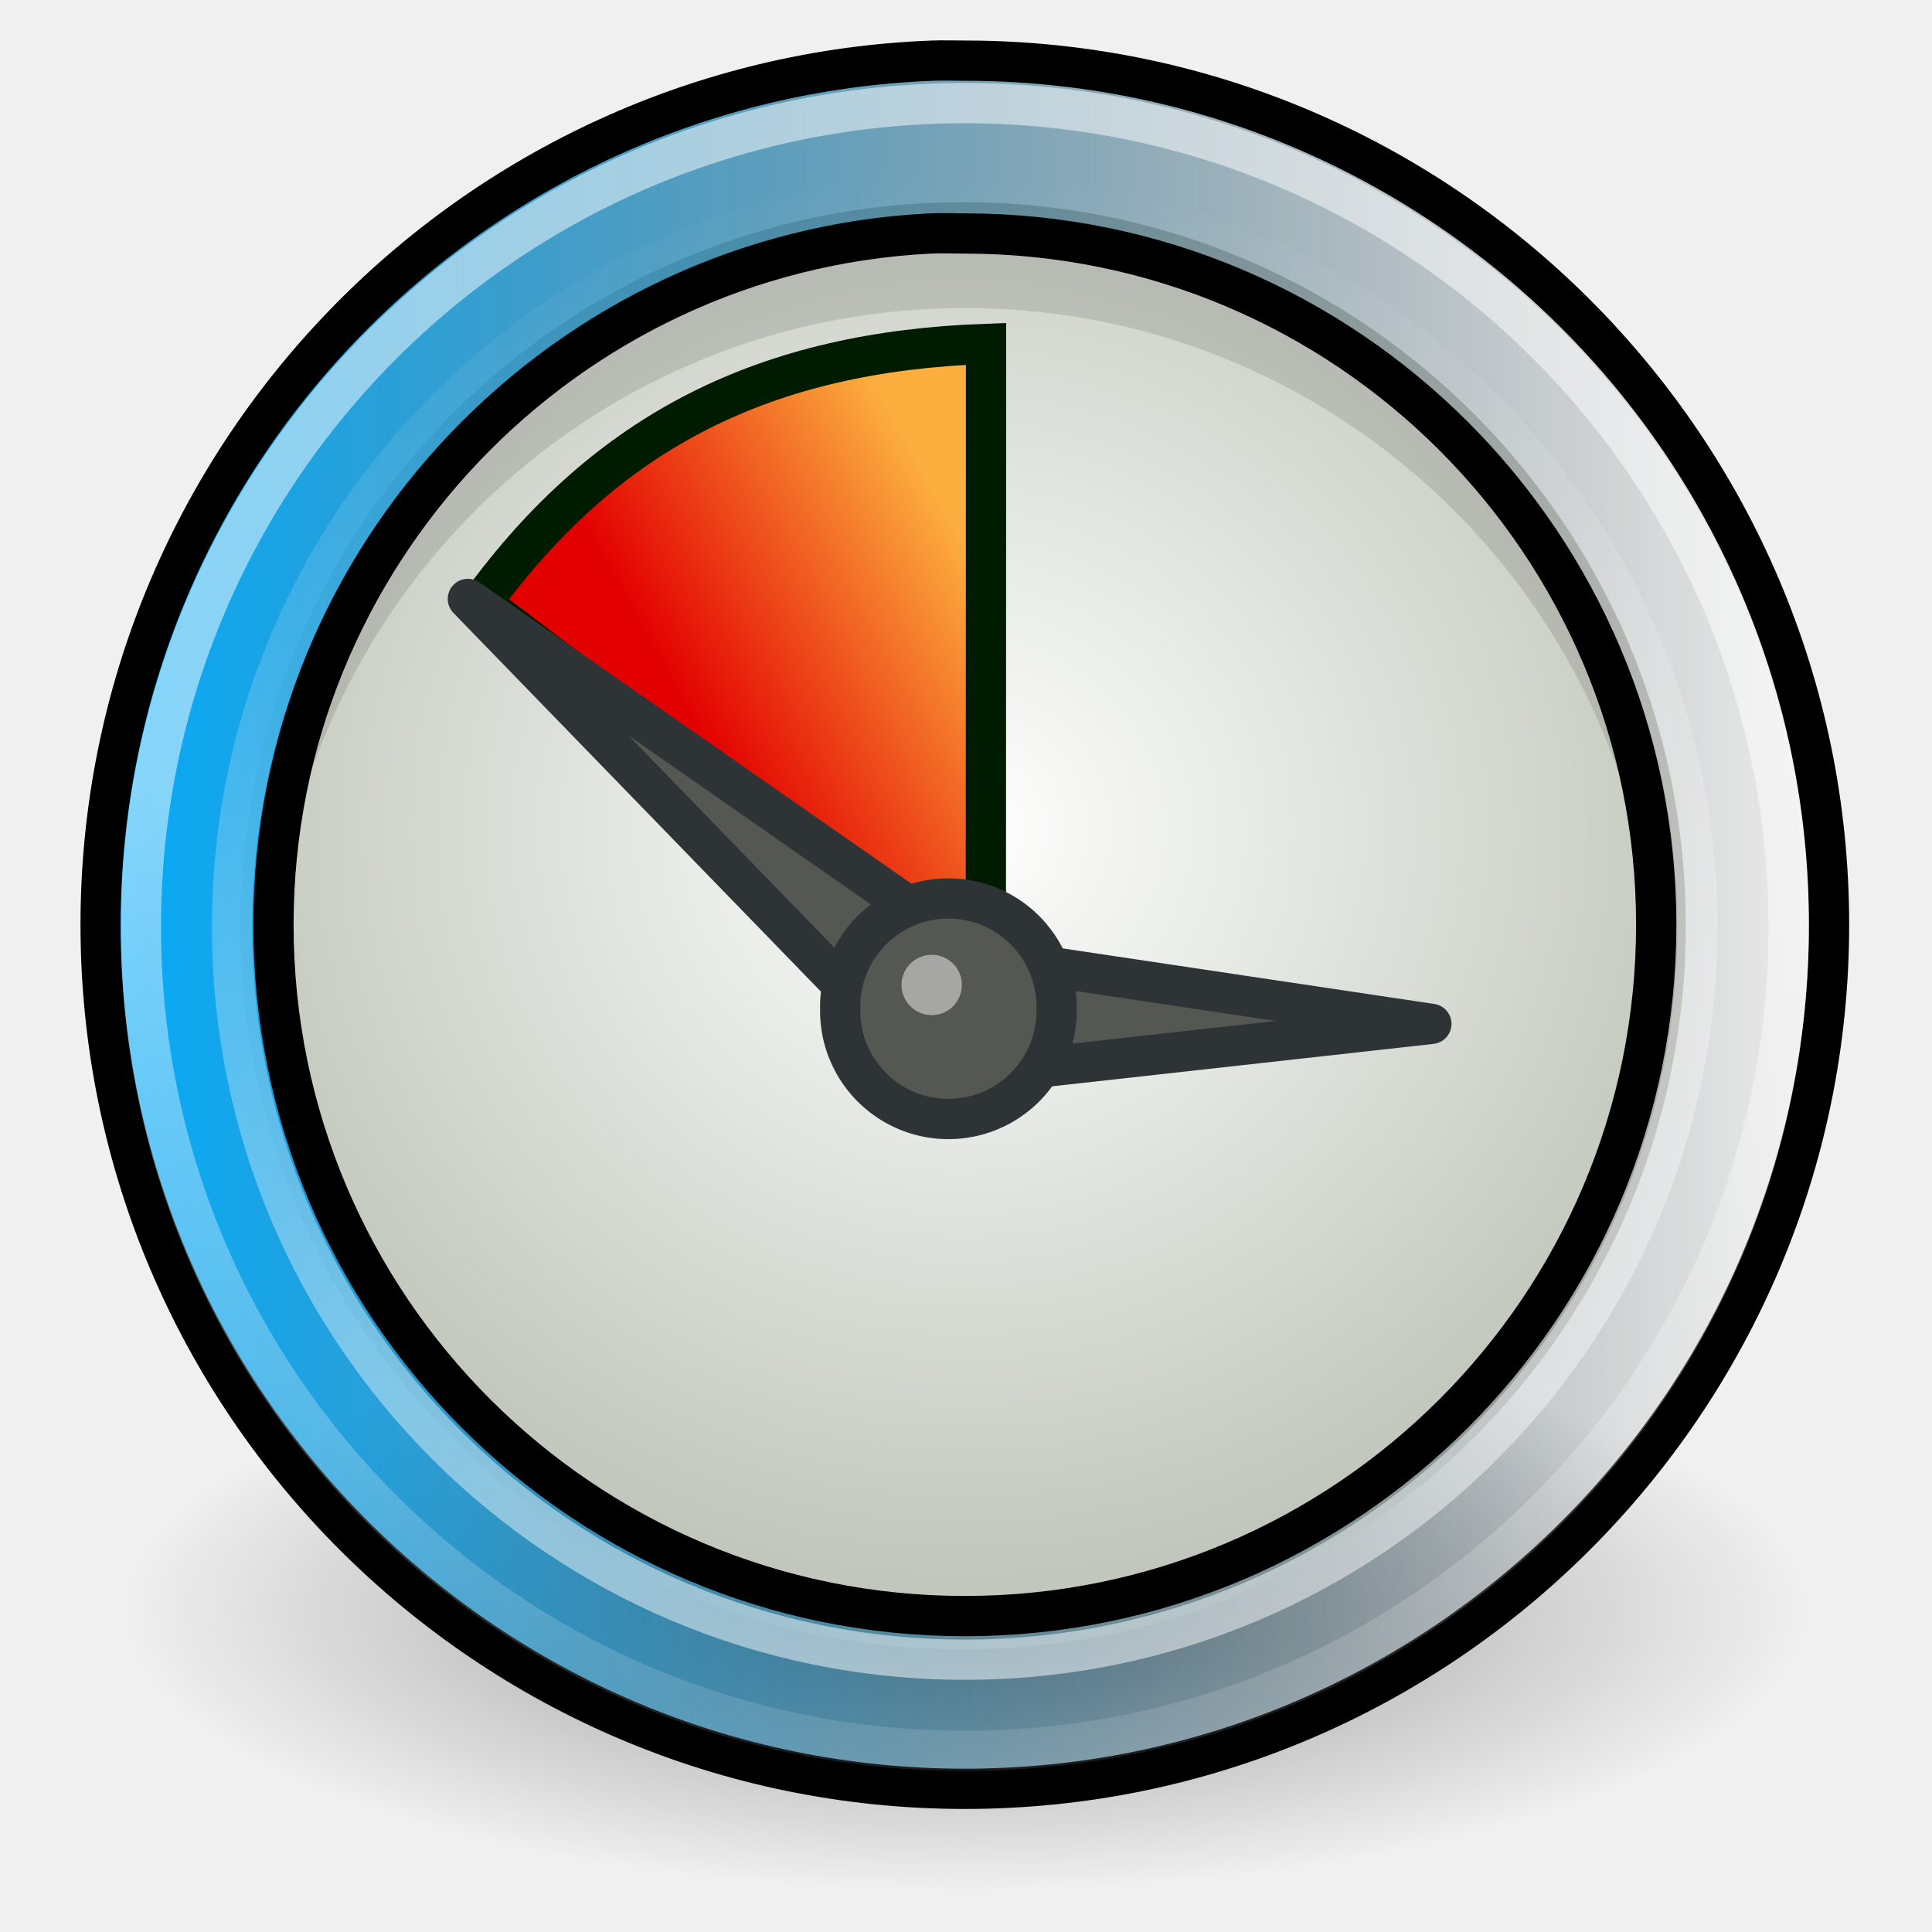
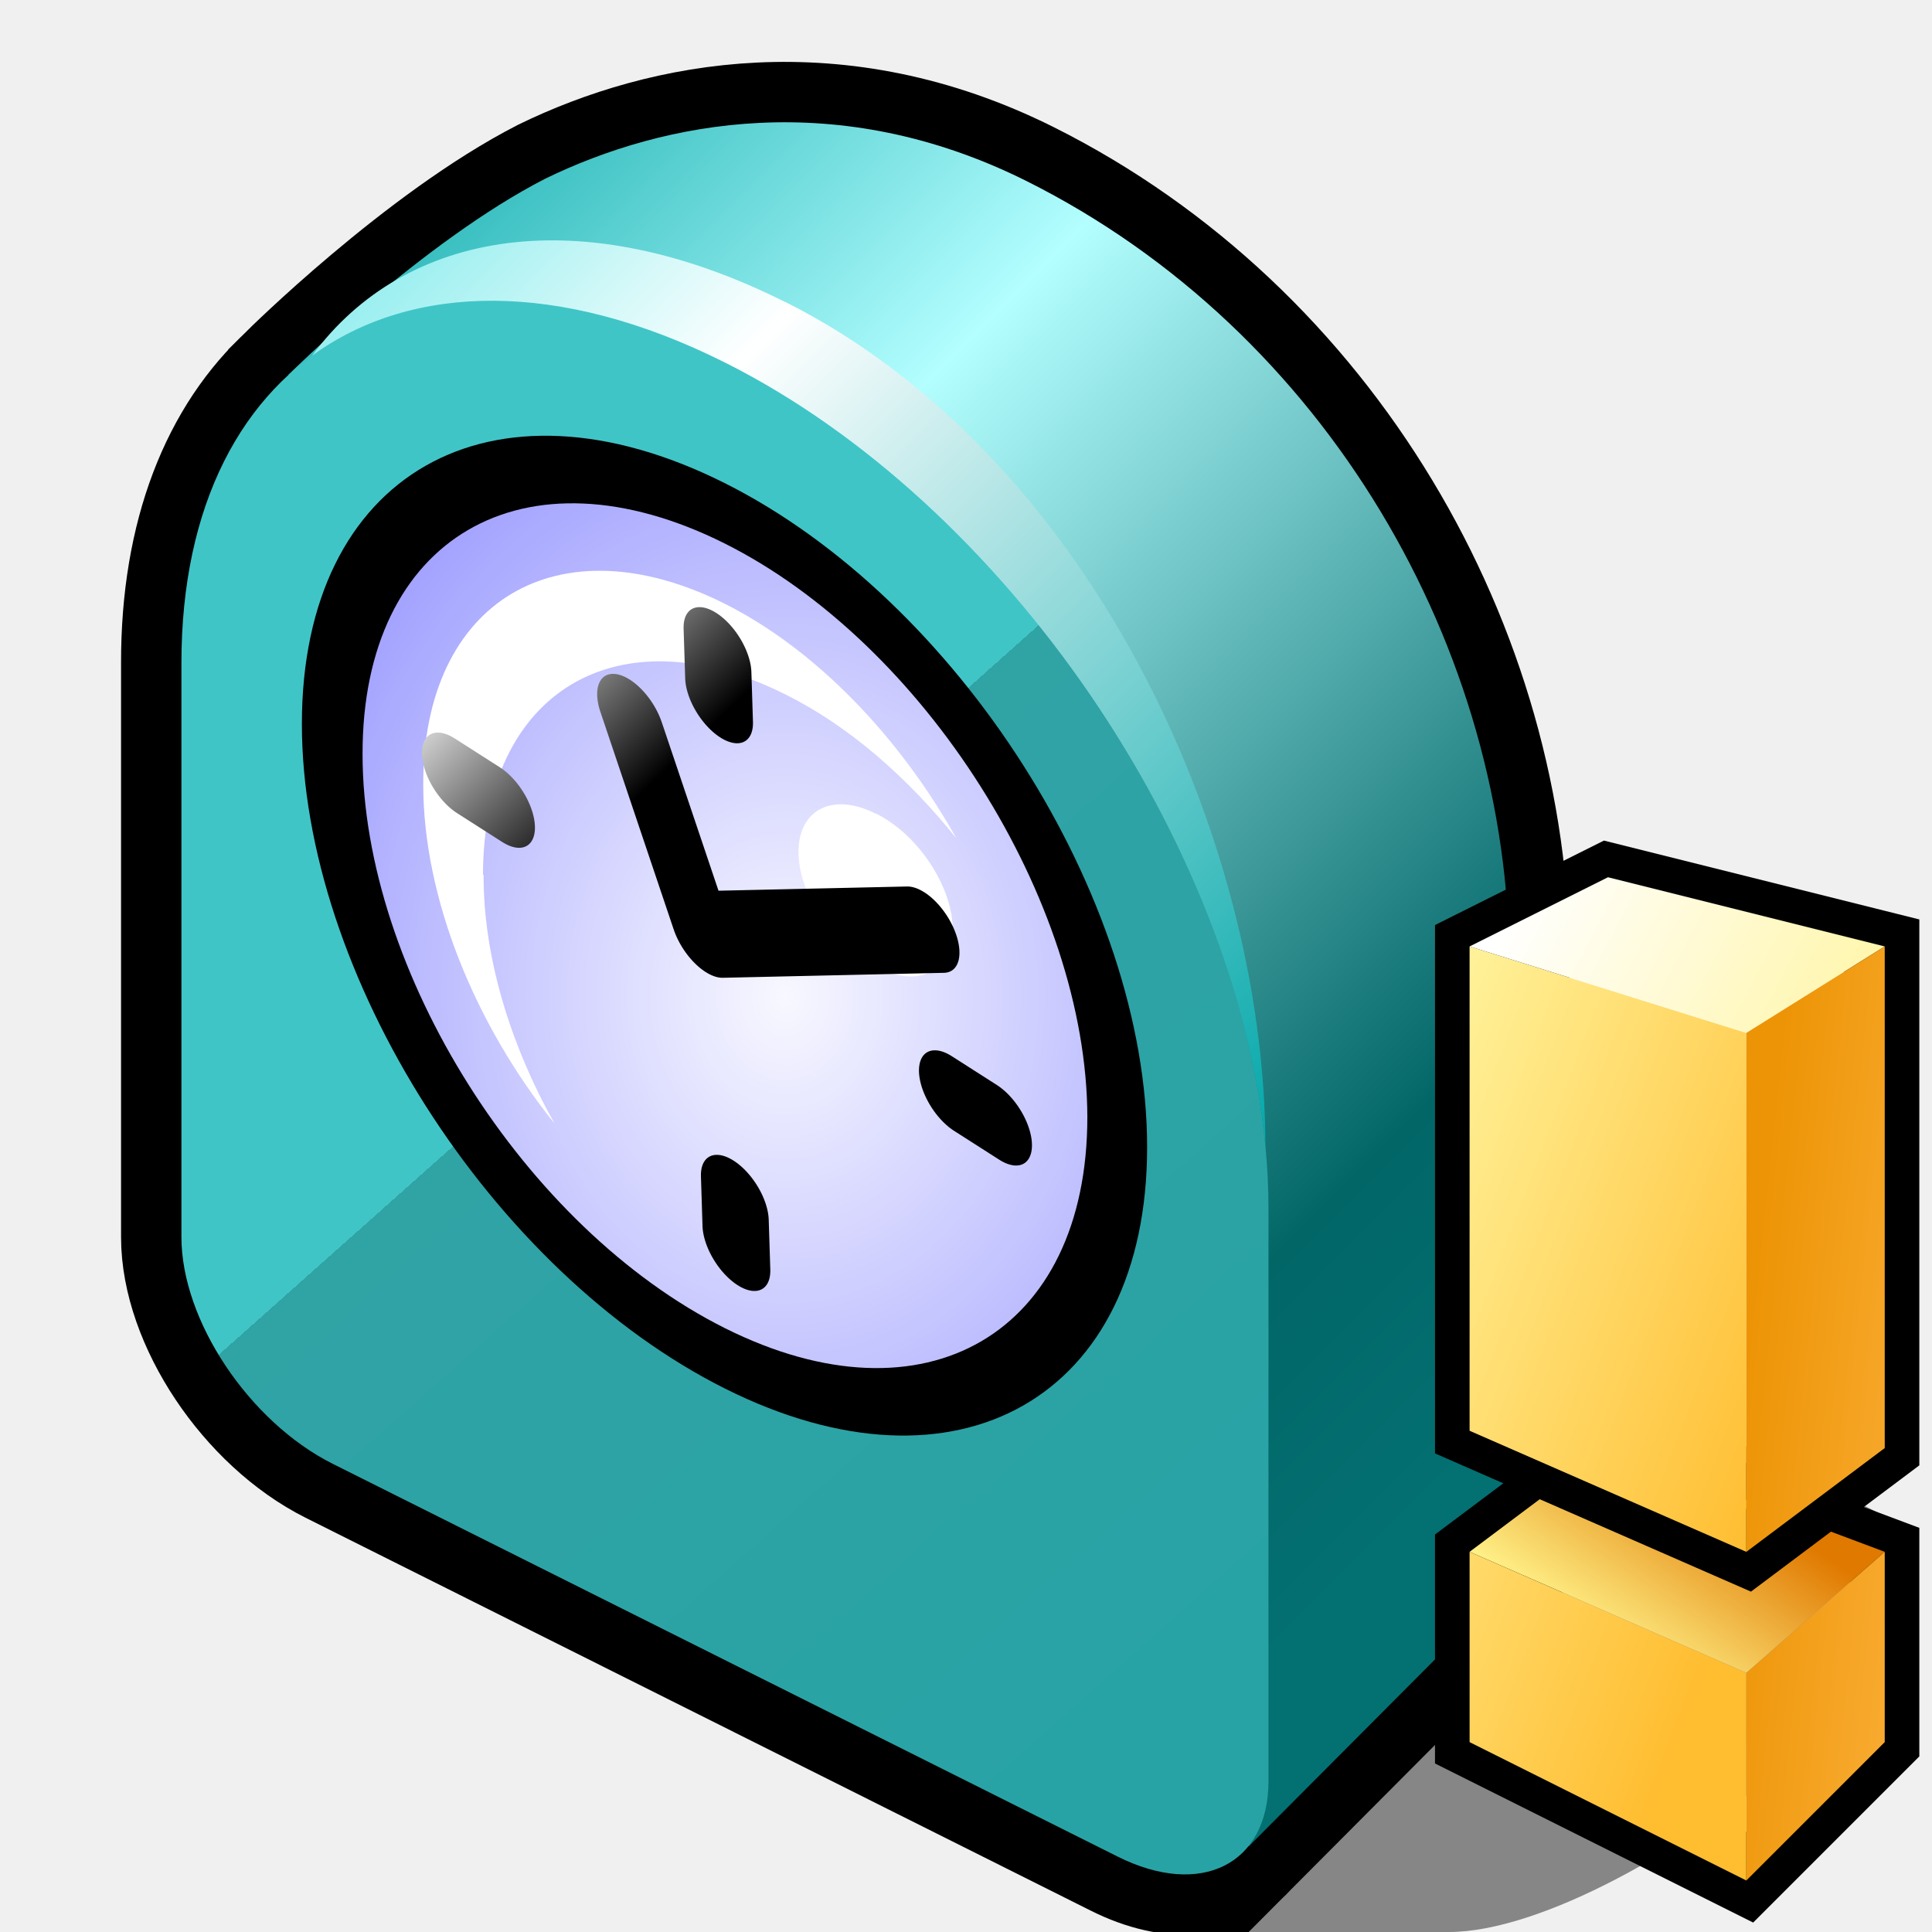
- <svg xmlns="http://www.w3.org/2000/svg" xmlns:xlink="http://www.w3.org/1999/xlink" width="48" height="48" id="svg1307" version="1.0">
-   <defs id="defs1309">
-     <linearGradient id="linearGradient3643">
-       <stop style="stop-color:#00adff;stop-opacity:1;" offset="0" id="stop3645" />
-       <stop style="stop-color:#000000;stop-opacity:0;" offset="1" id="stop3647" />
+ <svg xmlns="http://www.w3.org/2000/svg" version="1.1" width="64" height="64" color-interpolation="linearRGB" id="svg2">
+   <defs id="defs58">
+     <linearGradient id="linearGradient2466" gradientUnits="userSpaceOnUse" x1="83.05" y1="-5.55" x2="103.7" y2="26.91">
+       <stop offset="0" stop-color="#faf9d2" id="stop2468" />
+       <stop offset="1" stop-color="#dddb8f" id="stop2470" />
    </linearGradient>
-     <linearGradient id="linearGradient7374">
-       <stop style="stop-color:#000000;stop-opacity:1;" offset="0" id="stop7376" />
-       <stop style="stop-color:#000000;stop-opacity:0;" offset="1" id="stop7378" />
+     <linearGradient id="linearGradient2472" gradientUnits="userSpaceOnUse" x1="34.74" y1="6.06" x2="56.81" y2="23.28">
+       <stop offset="0" stop-color="#010101" id="stop2474" />
+       <stop offset="1" stop-color="#807e5d" id="stop2495" />
    </linearGradient>
-     <linearGradient id="linearGradient2810">
-       <stop style="stop-color:#f56767;stop-opacity:1;" offset="0" id="stop2812" />
-       <stop style="stop-color:#f56767;stop-opacity:0;" offset="1" id="stop2814" />
+     <linearGradient id="gradient0-5" gradientUnits="userSpaceOnUse" x1="56.22" y1="56.15" x2="49.67" y2="65.65" gradientTransform="matrix(0.5729859,0,0,0.5729859,86.8063,23.33573)">
+       <stop offset="0" stop-color="#e07900" id="stop2848" />
+       <stop offset="1" stop-color="#fff289" id="stop2850" />
    </linearGradient>
-     <linearGradient xlink:href="#linearGradient2810" id="linearGradient2816" x1="39.108" y1="30.992" x2="42.517" y2="41.867" gradientUnits="userSpaceOnUse" />
-     <linearGradient id="linearGradient6917">
-       <stop style="stop-color:#000000;stop-opacity:1;" offset="0" id="stop6919" />
-       <stop style="stop-color:#000000;stop-opacity:0;" offset="1" id="stop6921" />
+     <linearGradient id="gradient1-3" gradientUnits="userSpaceOnUse" x1="24.32" y1="-24.13" x2="51.3" y2="-13.84" gradientTransform="matrix(0.5729859,0,0,0.5729859,86.8063,23.33573)">
+       <stop offset="0" stop-color="#fff49e" id="stop2857" />
+       <stop offset="1" stop-color="#ffbd30" id="stop2859" />
    </linearGradient>
-     <linearGradient id="linearGradient2789">
-       <stop style="stop-color:white;stop-opacity:1;" offset="0" id="stop2791" />
-       <stop style="stop-color:white;stop-opacity:0;" offset="1" id="stop2793" />
+     <linearGradient id="gradient2-7" gradientUnits="userSpaceOnUse" x1="30.5" y1="-22.81" x2="56.01" y2="-9.13" gradientTransform="matrix(0.5729859,0,0,0.5729859,86.8063,23.33573)">
+       <stop offset="0" stop-color="#ffffff" id="stop2864" />
+       <stop offset="1" stop-color="#fff289" id="stop2866" />
    </linearGradient>
-     <linearGradient id="linearGradient2322">
-       <stop style="stop-color:white;stop-opacity:1;" offset="0" id="stop2324" />
-       <stop style="stop-color:#c1c7bc;stop-opacity:1;" offset="1" id="stop2326" />
+     <linearGradient id="gradient3-4" gradientUnits="userSpaceOnUse" x1="33.3" y1="-0.68" x2="46.77" y2="0.74" gradientTransform="matrix(0.5729859,0,0,0.5729859,86.8063,23.33573)">
+       <stop offset="0" stop-color="#ed9406" id="stop2871" />
+       <stop offset="1" stop-color="#fcb23d" id="stop2873" />
    </linearGradient>
-     <linearGradient id="linearGradient2276">
-       <stop style="stop-color:#e30000;stop-opacity:1;" offset="0" id="stop2278" />
-       <stop style="stop-color:#fcaf3e;stop-opacity:1;" offset="1" id="stop2280" />
+   </defs>
+   <g id="g4">
+     <path style="fill:#000000; fill-opacity:0.443" d="M62 50L50 44L40 64H48C54 64 68 53 62 50z" id="path6" />
+     <path style="fill:none; stroke:#000000; stroke-width:4" d="M49.33 53.17V53.16C49.75 52.64 50 51.91 50 51V32C50 21.52 43.94 10.97 34.01 6C27.77 2.88 22 4 18.06 5.92C14 8 9.56 12.41 9.56 12.41V12.42C7.32 14.46 6 17.72 6.01 21.98V40.98C6.01 43.74 8.25 47.1 11.02 48.49L37.02 61.5C38.87 62.43 40.48 62.23 41.36 61.16V61.17L49.33 53.17z" id="path8" />
+     <linearGradient id="gradient0" gradientUnits="userSpaceOnUse" x1="66" y1="-81.76" x2="122.5" y2="-25.25">
+       <stop offset="0.258" stop-color="#04a3a5" id="stop11" />
+       <stop offset="0.523" stop-color="#b3feff" id="stop13" />
+       <stop offset="0.882" stop-color="#026667" id="stop15" />
+       <stop offset="1" stop-color="#037072" id="stop17" />
    </linearGradient>
-     <radialGradient xlink:href="#linearGradient2322" id="radialGradient2806" cx="10.783" cy="15.491" fx="10.783" fy="15.491" r="17.709" gradientTransform="matrix(0.4044676,0,0,0.427577,4.301214,2.476585)" gradientUnits="userSpaceOnUse" />
-     <radialGradient xlink:href="#linearGradient6917" id="radialGradient6923" cx="16" cy="27.875" fx="16" fy="27.875" r="12.125" gradientTransform="matrix(1,0,0,0.2886598,0,19.82861)" gradientUnits="userSpaceOnUse" />
-     <radialGradient xlink:href="#linearGradient7374" id="radialGradient7380" cx="43.062" cy="45.844" fx="43.062" fy="45.844" r="4.062" gradientTransform="matrix(1,0,0,0.4384615,0,25.74303)" gradientUnits="userSpaceOnUse" />
-     <linearGradient xlink:href="#linearGradient2789" id="linearGradient5969" gradientUnits="userSpaceOnUse" x1="21.348" y1="45.171" x2="21.348" y2="4.323" />
-     <linearGradient xlink:href="#linearGradient2789" id="linearGradient5971" gradientUnits="userSpaceOnUse" x1="25.594" y1="20.927" x2="26.14" y2="51.027" />
-     <linearGradient xlink:href="#linearGradient2276" id="linearGradient5978" gradientUnits="userSpaceOnUse" gradientTransform="matrix(2.742212,0,0,2.838566,-4.403543,-5.255819)" x1="7.274" y1="7.135" x2="9.814" y2="5.659" />
-     <radialGradient xlink:href="#linearGradient2276" id="radialGradient5981" gradientUnits="userSpaceOnUse" gradientTransform="matrix(2.147084,4.691471e-7,-4.692465e-7,2.147071,1.426465,0.43105)" cx="10.5" cy="10.499" fx="10.5" fy="10.499" r="10.496" />
-     <linearGradient xlink:href="#linearGradient2276" id="linearGradient3635" gradientUnits="userSpaceOnUse" gradientTransform="matrix(2.742212,0,0,2.838566,-4.403543,-5.255819)" x1="7.274" y1="7.135" x2="9.814" y2="5.659" />
-     <linearGradient xlink:href="#linearGradient3643" id="linearGradient3649" x1="-18" y1="22.973" x2="25.942" y2="22.973" gradientUnits="userSpaceOnUse" gradientTransform="translate(20,0)" />
-     <linearGradient xlink:href="#linearGradient2810" id="linearGradient2862" gradientUnits="userSpaceOnUse" x1="39.108" y1="30.992" x2="42.517" y2="41.867" gradientTransform="translate(1.073128,-0.00438103)" />
-   </defs>
-   <g id="layer1">
-     <path style="opacity:0.4;color:#000000;fill:url(#radialGradient6923);fill-opacity:1;fill-rule:nonzero;stroke:none;stroke-width:1;marker:none;visibility:visible;display:inline;overflow:visible" id="path4491" d="m 28.125,27.875 a 12.125,3.5 0 1 1 -24.25,0 12.125,3.5 0 1 1 24.25,0 z" transform="matrix(1.731959,0,0,2,-3.711341,-15.75)" />
-     <path style="fill:url(#radialGradient2806);fill-opacity:1;stroke:#babdb6;stroke-width:0.387;stroke-linecap:round;stroke-linejoin:round;stroke-miterlimit:4;stroke-opacity:1;stroke-dasharray:none" id="path2286" d="m 15.092,10.078 a 6.43,7.1 0 1 1 -12.86,0 6.43,7.1 0 1 1 12.86,0 z" transform="matrix(2.710775,0,0,2.464925,0.447975,-1.841556)" />
-     <path style="opacity:0.119;fill:#000000;fill-opacity:1;stroke:none" d="M 23.969,5.339 C 14.464,5.339 6.75,13.022 6.75,22.527 c 0,0.386 0.038,0.777 0.062,1.156 0.6,-8.96 8.044,-16.031 17.156,-16.031 9.112,0 16.556,7.071 17.156,16.031 0.025,-0.379 0.062,-0.771 0.062,-1.156 0,-9.505 -7.714,-17.188 -17.219,-17.188 z" id="path2799" />
-     <path style="fill:url(#linearGradient3649);fill-opacity:1;stroke:#000000;stroke-width:1;stroke-linecap:round;stroke-linejoin:round;stroke-miterlimit:4;stroke-opacity:1;stroke-dasharray:none" d="M 23.166,1.507 C 11.703,1.943 2.5,11.407 2.5,22.975 c 0,11.846 9.624,21.468 21.471,21.468 11.847,0 21.471,-9.623 21.471,-21.468 0,-11.846 -9.624,-21.468 -21.471,-21.468 -0.278,0 -0.53,-0.01 -0.805,0 z m -0.067,4.294 c 0.293,-0.015 0.576,0 0.872,0 9.486,0 17.177,7.698 17.177,17.175 0,9.477 -7.69,17.175 -17.177,17.175 -9.486,0 -17.177,-7.698 -17.177,-17.175 0,-9.181 7.228,-16.715 16.304,-17.175 z" id="path1391" />
-     <path style="fill:url(#linearGradient3635);fill-opacity:1;fill-rule:evenodd;stroke:#001c00;stroke-width:1;stroke-linecap:butt;stroke-linejoin:miter;stroke-miterlimit:4;stroke-opacity:1;stroke-dasharray:none" d="m 24.493,24.492 0.005,-15.949 C 19.056,8.736 15.099,10.659 11.949,14.988 l 12.545,9.504 z" id="path2288" />
-     <path style="opacity:0.51;color:#000000;fill:none;stroke:url(#linearGradient5971);stroke-width:0.971;stroke-linecap:round;stroke-linejoin:round;stroke-miterlimit:4;stroke-opacity:1;stroke-dasharray:none;stroke-dashoffset:0;marker:none;visibility:visible;display:inline;overflow:visible" id="path2787" d="m 43.375,24.75 a 19.875,19.875 0 1 1 -39.75,0 19.875,19.875 0 1 1 39.75,0 z" transform="matrix(1.029875,0,0,1.029875,-0.233294,-2.458137)" />
-     <path style="fill:#555753;fill-opacity:1;fill-rule:evenodd;stroke:#2e3436;stroke-width:1;stroke-linecap:round;stroke-linejoin:round;stroke-miterlimit:4;stroke-opacity:1;stroke-dasharray:none" d="m 11.624,14.88 11.581,11.933 12.357,-1.375 L 24.362,23.763 11.624,14.88 z" id="path2312" />
-     <path style="color:#000000;fill:#555753;fill-opacity:1;fill-rule:evenodd;stroke:#2e3436;stroke-width:1;stroke-linecap:round;stroke-linejoin:round;stroke-miterlimit:4;stroke-opacity:1;stroke-dasharray:none;stroke-dashoffset:0;marker:none;visibility:visible;display:inline;overflow:visible" id="path2785" d="m 26.25,25.062 a 2.688,2.688 0 1 1 -5.375,0 2.688,2.688 0 1 1 5.375,0 z" />
-     <path style="opacity:0.474;color:#000000;fill:#ffffff;fill-opacity:1;fill-rule:evenodd;stroke:none;stroke-width:1;marker:none;visibility:visible;display:inline;overflow:visible" id="path2808" d="m 23.5,23.656 a 1.25,1.25 0 1 1 -2.5,0 1.25,1.25 0 1 1 2.5,0 z" transform="matrix(-0.6,0,0,-0.6,36.49775,38.66472)" />
-     <path transform="matrix(0.9159027,0,0,0.9159027,2.445056,0.3626785)" d="m 43.375,24.75 a 19.875,19.875 0 1 1 -39.75,0 19.875,19.875 0 1 1 39.75,0 z" id="path5967" style="opacity:0.51;color:#000000;fill:none;stroke:url(#linearGradient5969);stroke-width:1.092;stroke-linecap:round;stroke-linejoin:round;stroke-miterlimit:4;stroke-opacity:1;stroke-dasharray:none;stroke-dashoffset:0;marker:none;visibility:visible;display:inline;overflow:visible" />
+     <path style="fill:url(#gradient0)" d="M49.33 53.17V53.16C49.75 52.64 50 51.91 50 51V32C50 21.52 43.94 10.97 34.01 6C27.77 2.88 22 4 18.06 5.92C14 8 9.56 12.41 9.56 12.41V12.42L41.36 61.16V61.17L49.33 53.17z" id="path19" />
+     <linearGradient id="gradient1" gradientUnits="userSpaceOnUse" x1="76.8" y1="-54.65" x2="115.02" y2="-11.7">
+       <stop offset="0.489" stop-color="#40c5c7" id="stop22" />
+       <stop offset="0" stop-color="#30a3a5" id="stop24" />
+       <stop offset="1" stop-color="#28a3a5" id="stop26" />
+     </linearGradient>
+     <path style="fill:url(#gradient1)" d="M24 12C14.06 7.01 6 11.48 6.01 21.98V40.98C6.01 43.74 8.25 47.1 11.02 48.49L37.02 61.5C39.77 62.88 42.02 61.77 42.02 59V40C42 29.52 33.94 16.97 24.01 12H24z" id="path28" />
+     <linearGradient id="gradient2" gradientUnits="userSpaceOnUse" x1="15.05" y1="6.93" x2="44.02" y2="35.9">
+       <stop offset="0" stop-color="#9beff0" id="stop31" />
+       <stop offset="0.25" stop-color="#ffffff" id="stop33" />
+       <stop offset="1" stop-color="#04a8aa" id="stop35" />
+     </linearGradient>
+     <path style="fill:url(#gradient2)" d="M24 12H24C33.31 16.66 40.97 27.97 41.92 38C41.9 27.52 35.93 14.97 26.01 10H26C19.28 6.63 13.43 7.59 10.34 11.78C13.64 9.38 18.53 9.26 24 12H24z" id="path37" />
+     <path style="fill:#000000" d="M24 16C31.72 19.87 38 29.72 38 38C38 46.29 31.73 49.86 24.02 46C16.29 42.13 10 32.27 10 23.98C10 15.7 16.26 12.12 24 16z" id="path39" />
+     <radialGradient id="gradient3" gradientUnits="userSpaceOnUse" cx="0" cy="0" r="64" gradientTransform="matrix(0.2968,0,0,0.3593,26,33)">
+       <stop offset="0" stop-color="#f8f8ff" id="stop42" />
+       <stop offset="1" stop-color="#9898ff" id="stop44" />
+     </radialGradient>
+     <path style="fill:url(#gradient3)" d="M24 18C17.36 14.68 12 17.8 12.01 24.98C12.01 32.16 17.38 40.68 24.02 44C30.64 47.31 36.02 44.18 36.02 37C36 29.82 30.61 21.31 24 18z" id="path46" />
+     <path style="fill:#ffffff" d="M16 28.98C16 22.91 20.47 20.23 26.01 23C28.11 24.04 30.05 25.74 31.68 27.77C29.82 24.45 27.07 21.54 24.01 20C18.48 17.23 14.01 19.91 14.02 25.98C14.02 29.75 15.73 33.93 18.37 37.22C16.89 34.58 16.01 31.68 16.02 28.98H16z            M29 26.95C27.59 26.24 26.45 26.81 26.45 28.22C26.45 29.63 27.6 31.34 29.02 32.04C30.44 32.75 31.56 32.18 31.56 30.78C31.55 29.37 30.42 27.65 29.02 26.95H29z" id="path48" />
+     <linearGradient id="gradient4" gradientUnits="userSpaceOnUse" x1="74.63" y1="-48.18" x2="79.77" y2="-44.53">
+       <stop offset="0" stop-color="#dadada" id="stop51" />
+       <stop offset="1" stop-color="#000000" id="stop53" />
+     </linearGradient>
+     <path style="fill:none; stroke:url(#gradient4); stroke-width:3; stroke-linecap:round; stroke-linejoin:round" d="M28 25L31 32L41 26            M20 32H22            M42 32H44            M32 42V44            M32 20V22" transform="matrix(0.7484,0.4784,0.0261,0.8247,-0.7028,-10.2605)" id="path55" />
+   </g>
+   <g id="g2469" transform="translate(-3.296137,2.8283262e-7)">
+     <linearGradient id="linearGradient2471" gradientUnits="userSpaceOnUse" x1="102.6" y1="8.5" x2="102.74" y2="47.07">
+       <stop offset="0" stop-color="#face79" id="stop2473" />
+       <stop offset="1" stop-color="#bc4105" id="stop2475" />
+     </linearGradient>
+     <linearGradient id="linearGradient2477" gradientUnits="userSpaceOnUse" x1="103.24" y1="12.68" x2="103.39" y2="55.34">
+       <stop offset="0" stop-color="#ffffff" id="stop18" />
+       <stop offset="1" stop-color="#8e8e8e" id="stop20" />
+     </linearGradient>
+     <linearGradient id="linearGradient2481" gradientUnits="userSpaceOnUse" x1="78.34" y1="-26.66" x2="101.46" y2="12.94">
+       <stop offset="0" stop-color="#9a9a9a" id="stop25" />
+       <stop offset="1" stop-color="#505050" id="stop27" />
+     </linearGradient>
+     <linearGradient id="linearGradient2485" gradientUnits="userSpaceOnUse" x1="88.52" y1="9.59" x2="97.54" y2="51.29">
+       <stop offset="0" stop-color="#ffe2ac" id="stop32" />
+       <stop offset="1" stop-color="#f49806" id="stop34" />
+     </linearGradient>
+   </g>
+   <g id="g6896" transform="translate(-46.14592,4.577968)">
+     <path id="path2845" d="m 94.828,46.828 0,6.303 9.168,4.584 4.584,-4.584 0,-6.303 -9.168,-3.438 -4.584,3.438 z" style="fill:none;stroke:#000000;stroke-width:2.292" />
+     <path id="path2852" d="m 94.828,46.828 9.168,4.011 4.584,-4.011 -9.168,-3.438 -4.584,3.438 z" style="fill:url(#gradient0-5)" />
+     <path id="path2854" d="m 94.828,26.774 0,16.044 9.168,4.011 4.584,-3.438 0,-16.617 -9.168,-2.292 -4.584,2.292 z" style="fill:none;stroke:#000000;stroke-width:2.292" />
+     <path id="path2861" d="m 94.828,26.774 0,16.044 9.168,4.011 0,-17.19 -9.168,-2.865 z m 0,20.055 0,6.303 9.168,4.584 0,-6.876 -9.168,-4.011 z" style="fill:url(#gradient1-3)" />
+     <path id="path2868" d="m 94.828,26.774 9.168,2.865 4.584,-2.865 -9.168,-2.292 -4.584,2.292 z" style="fill:url(#gradient2-7)" />
+     <path id="path2875" d="m 103.996,29.639 0,17.19 4.584,-3.438 0,-16.617 -4.584,2.865 z m 0,21.2 0,6.876 4.584,-4.584 0,-6.303 -4.584,4.011 z" style="fill:url(#gradient3-4)" />
  </g>
</svg>
